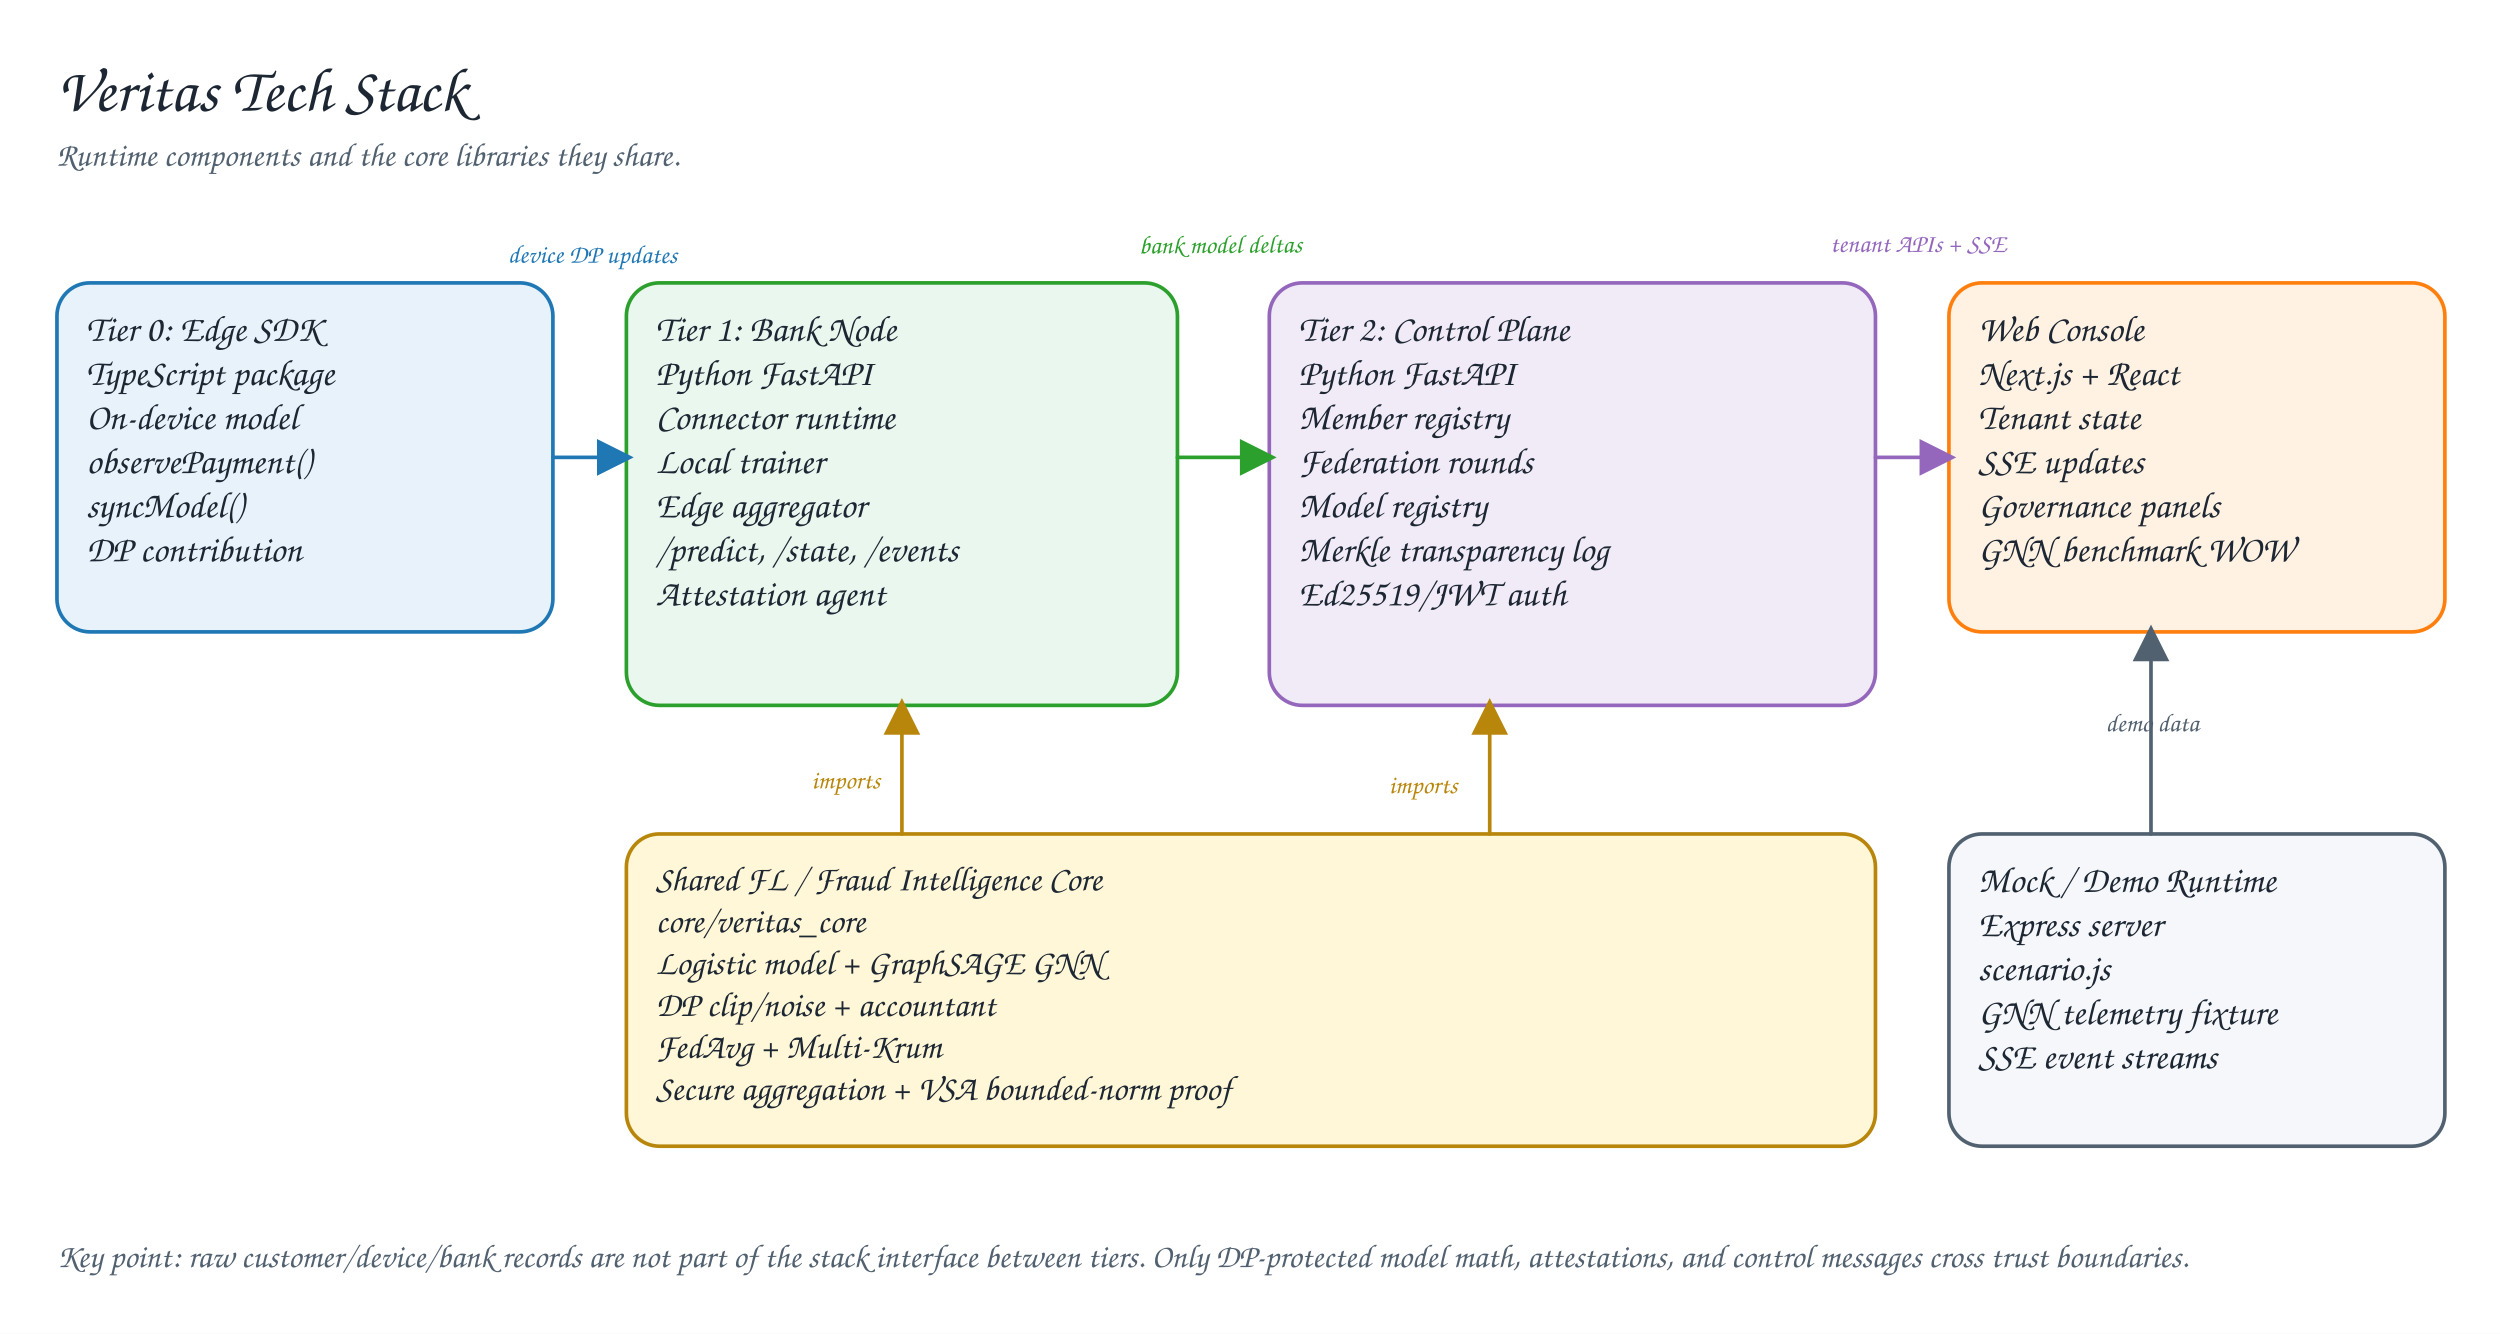
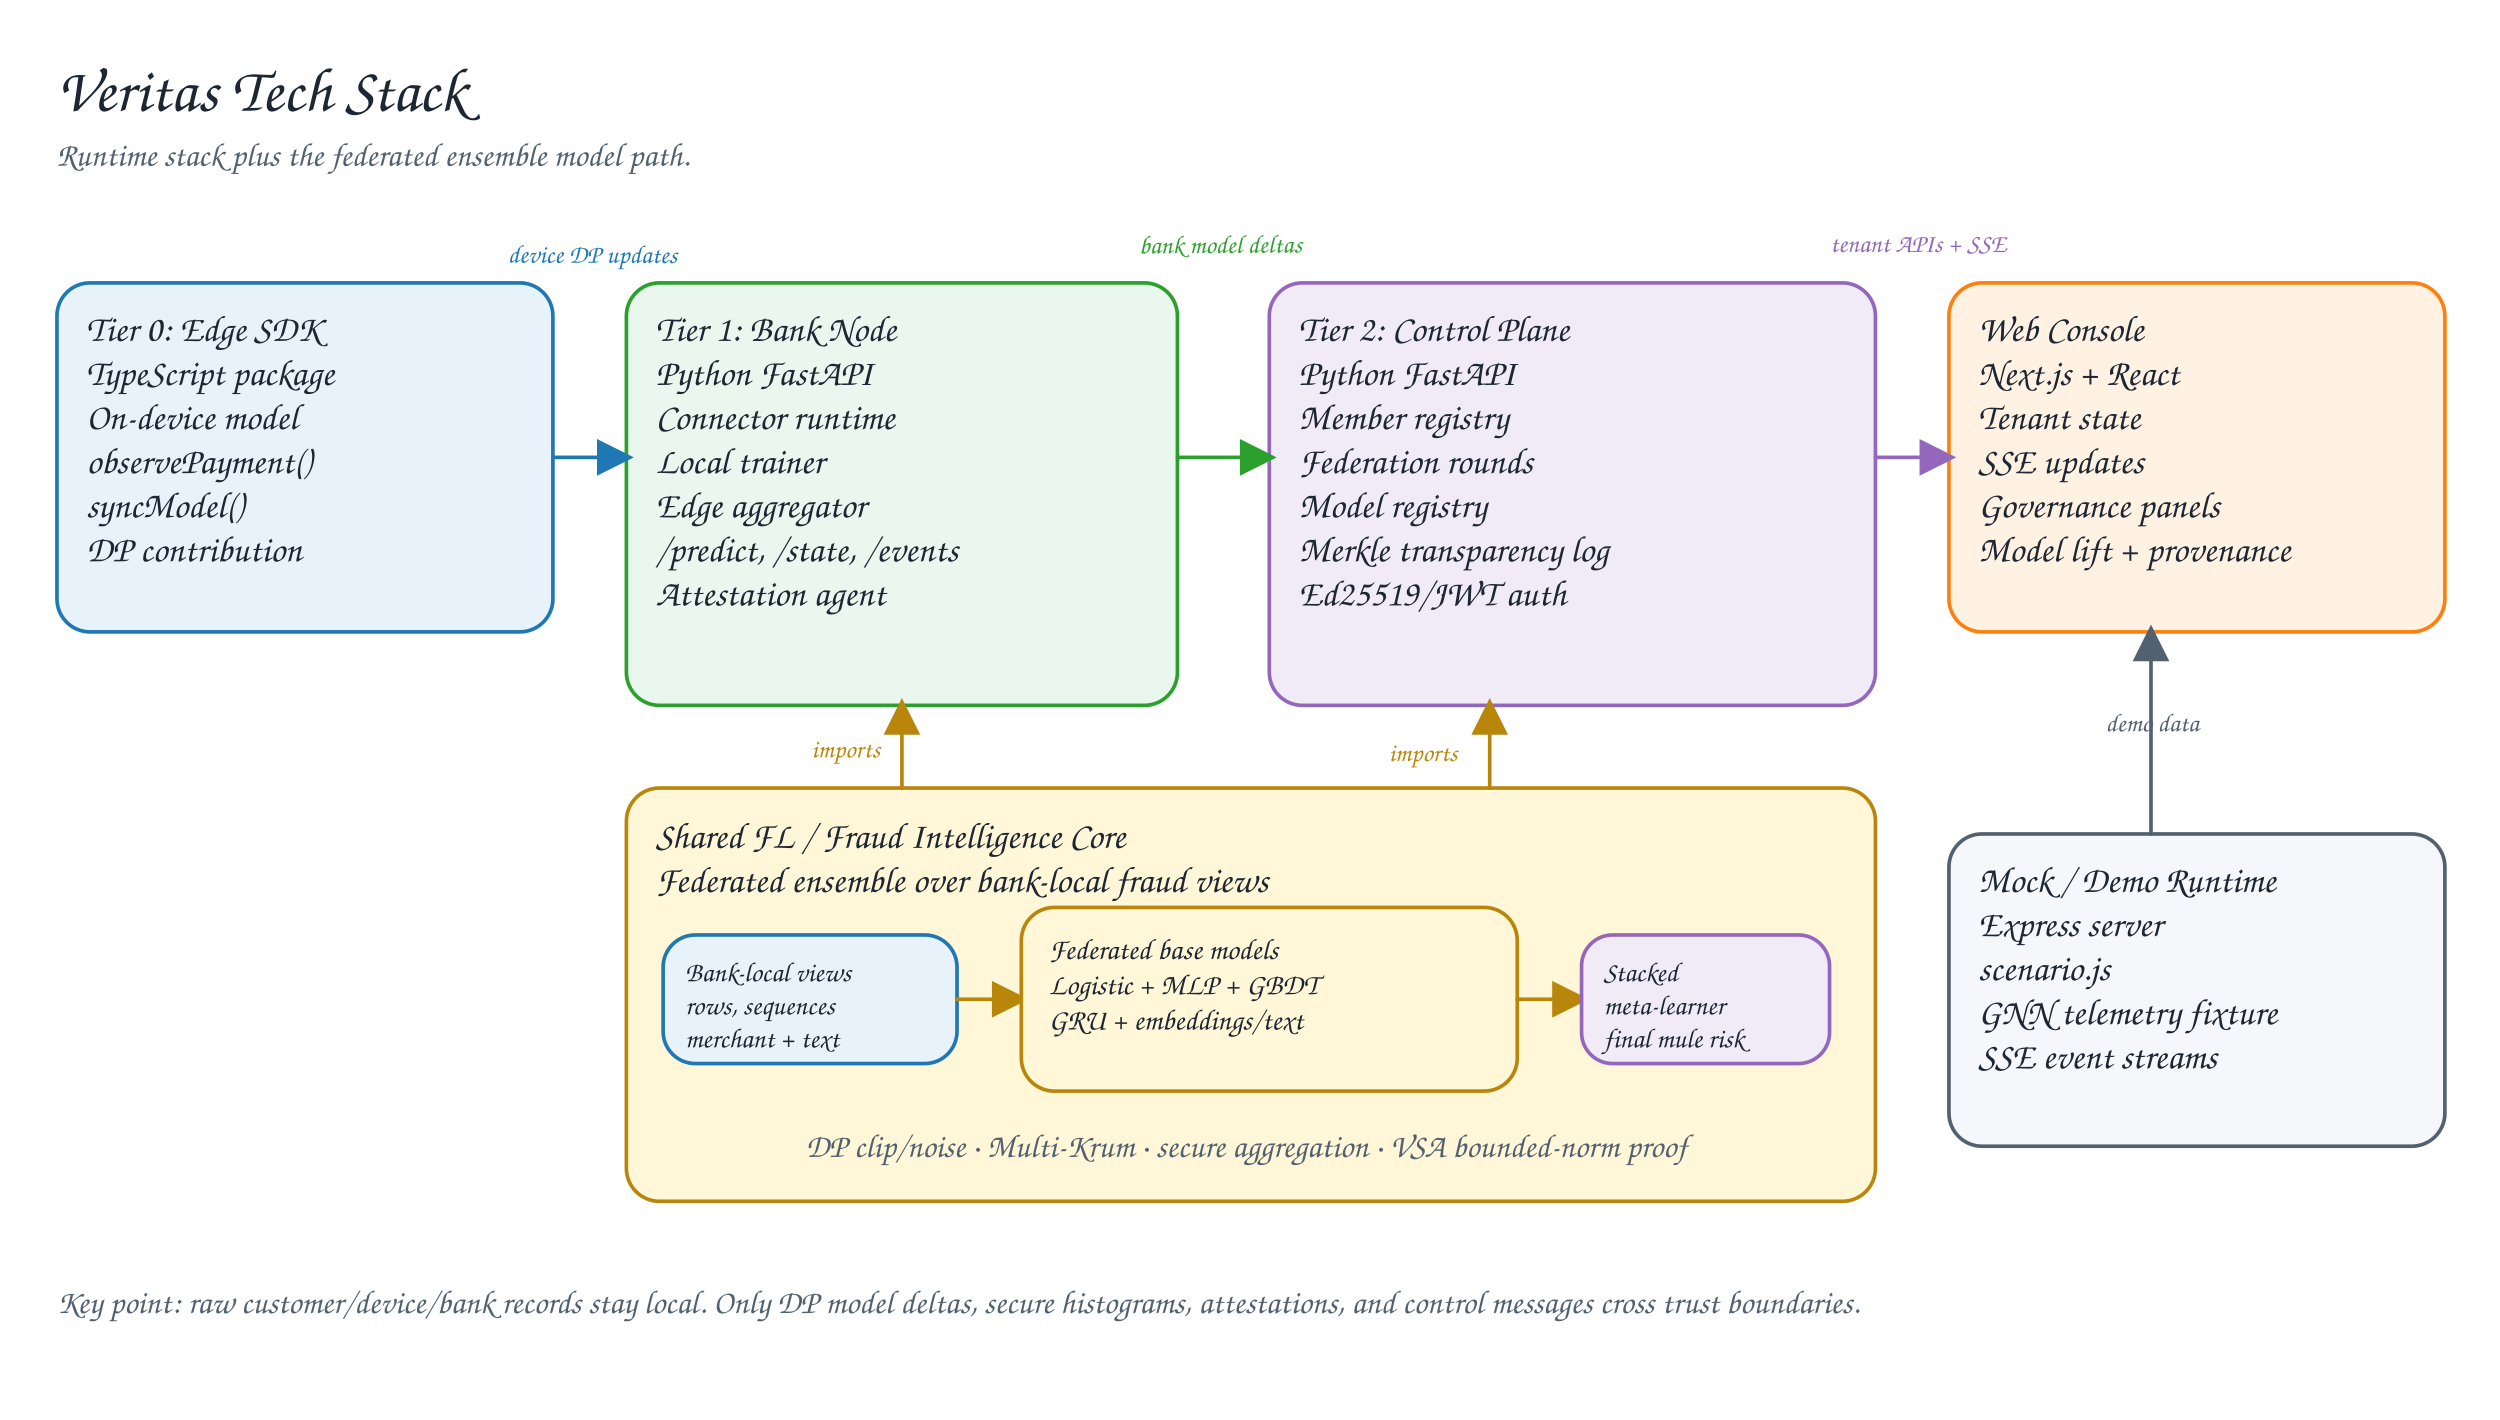
- <svg xmlns="http://www.w3.org/2000/svg" width="1361" height="726" viewBox="9 -24 1361 726" role="img" aria-labelledby="title">
+ <svg xmlns="http://www.w3.org/2000/svg" width="1361" height="773" viewBox="9 -24 1361 773" role="img" aria-labelledby="title">
  <defs>
    <marker id="arrow-1f77b4" markerWidth="10" markerHeight="10" refX="8" refY="5" orient="auto-start-reverse" markerUnits="strokeWidth">
      <path d="M 0 0 L 10 5 L 0 10 z" fill="#1f77b4" />
    </marker>
    <marker id="arrow-2ca02c" markerWidth="10" markerHeight="10" refX="8" refY="5" orient="auto-start-reverse" markerUnits="strokeWidth">
      <path d="M 0 0 L 10 5 L 0 10 z" fill="#2ca02c" />
    </marker>
    <marker id="arrow-9467bd" markerWidth="10" markerHeight="10" refX="8" refY="5" orient="auto-start-reverse" markerUnits="strokeWidth">
      <path d="M 0 0 L 10 5 L 0 10 z" fill="#9467bd" />
    </marker>
    <marker id="arrow-b8860b" markerWidth="10" markerHeight="10" refX="8" refY="5" orient="auto-start-reverse" markerUnits="strokeWidth">
      <path d="M 0 0 L 10 5 L 0 10 z" fill="#b8860b" />
    </marker>
    <marker id="arrow-526170" markerWidth="10" markerHeight="10" refX="8" refY="5" orient="auto-start-reverse" markerUnits="strokeWidth">
      <path d="M 0 0 L 10 5 L 0 10 z" fill="#526170" />
    </marker>
  </defs>
-   <rect x="9" y="-24" width="1361" height="726" fill="#ffffff" />
+   <rect x="9" y="-24" width="1361" height="773" fill="#ffffff" />
  <text x="39.887" y="36.312" fill="#1d2733" font-family="Virgil, 'Segoe Print', 'Bradley Hand', 'Comic Sans MS', cursive, sans-serif" font-size="34" text-anchor="start">
    <tspan x="39.887" dy="0">Veritas Tech Stack</tspan>
  </text>
  <text x="39.887" y="66.232" fill="#526170" font-family="Virgil, 'Segoe Print', 'Bradley Hand', 'Comic Sans MS', cursive, sans-serif" font-size="18" text-anchor="start">
-     <tspan x="39.887" dy="0">Runtime components and the core libraries they share.</tspan>
+     <tspan x="39.887" dy="0">Runtime stack plus the federated ensemble model path.</tspan>
  </text>
  <rect x="40" y="130" width="270" height="190" rx="18" fill="#e8f2fb" stroke="#1f77b4" stroke-width="2" />
  <text x="56" y="161.6" fill="#1d2733" font-family="Virgil, 'Segoe Print', 'Bradley Hand', 'Comic Sans MS', cursive, sans-serif" font-size="20" text-anchor="start">
    <tspan x="56" dy="0">Tier 0: Edge SDK</tspan>
    <tspan x="56" dy="24">TypeScript package</tspan>
    <tspan x="56" dy="24">On-device model</tspan>
    <tspan x="56" dy="24">observePayment()</tspan>
    <tspan x="56" dy="24">syncModel()</tspan>
    <tspan x="56" dy="24">DP contribution</tspan>
  </text>
  <rect x="350" y="130" width="300" height="230" rx="18" fill="#e9f7ef" stroke="#2ca02c" stroke-width="2" />
  <text x="366" y="161.6" fill="#1d2733" font-family="Virgil, 'Segoe Print', 'Bradley Hand', 'Comic Sans MS', cursive, sans-serif" font-size="20" text-anchor="start">
    <tspan x="366" dy="0">Tier 1: Bank Node</tspan>
    <tspan x="366" dy="24">Python FastAPI</tspan>
    <tspan x="366" dy="24">Connector runtime</tspan>
    <tspan x="366" dy="24">Local trainer</tspan>
    <tspan x="366" dy="24">Edge aggregator</tspan>
    <tspan x="366" dy="24">/predict, /state, /events</tspan>
    <tspan x="366" dy="24">Attestation agent</tspan>
  </text>
  <rect x="700" y="130" width="330" height="230" rx="18" fill="#f1ebf7" stroke="#9467bd" stroke-width="2" />
  <text x="716" y="161.6" fill="#1d2733" font-family="Virgil, 'Segoe Print', 'Bradley Hand', 'Comic Sans MS', cursive, sans-serif" font-size="20" text-anchor="start">
    <tspan x="716" dy="0">Tier 2: Control Plane</tspan>
    <tspan x="716" dy="24">Python FastAPI</tspan>
    <tspan x="716" dy="24">Member registry</tspan>
    <tspan x="716" dy="24">Federation rounds</tspan>
    <tspan x="716" dy="24">Model registry</tspan>
    <tspan x="716" dy="24">Merkle transparency log</tspan>
    <tspan x="716" dy="24">Ed25519/JWT auth</tspan>
  </text>
  <rect x="1070" y="130" width="270" height="190" rx="18" fill="#fff2e3" stroke="#ff7f0e" stroke-width="2" />
  <text x="1086" y="161.6" fill="#1d2733" font-family="Virgil, 'Segoe Print', 'Bradley Hand', 'Comic Sans MS', cursive, sans-serif" font-size="20" text-anchor="start">
    <tspan x="1086" dy="0">Web Console</tspan>
    <tspan x="1086" dy="24">Next.js + React</tspan>
    <tspan x="1086" dy="24">Tenant state</tspan>
    <tspan x="1086" dy="24">SSE updates</tspan>
    <tspan x="1086" dy="24">Governance panels</tspan>
-     <tspan x="1086" dy="24">GNN benchmark WOW</tspan>
+     <tspan x="1086" dy="24">Model lift + provenance</tspan>
  </text>
-   <rect x="350" y="430" width="680" height="170" rx="18" fill="#fff7d7" stroke="#b8860b" stroke-width="2" />
-   <text x="366" y="460.72" fill="#1d2733" font-family="Virgil, 'Segoe Print', 'Bradley Hand', 'Comic Sans MS', cursive, sans-serif" font-size="19" text-anchor="start">
+   <rect x="350" y="405" width="680" height="225" rx="18" fill="#fff7d7" stroke="#b8860b" stroke-width="2" />
+   <text x="366" y="437.6" fill="#1d2733" font-family="Virgil, 'Segoe Print', 'Bradley Hand', 'Comic Sans MS', cursive, sans-serif" font-size="20" text-anchor="start">
    <tspan x="366" dy="0">Shared FL / Fraud Intelligence Core</tspan>
-     <tspan x="366" dy="22.8">core/veritas_core</tspan>
-     <tspan x="366" dy="22.8">Logistic model + GraphSAGE GNN</tspan>
-     <tspan x="366" dy="22.8">DP clip/noise + accountant</tspan>
-     <tspan x="366" dy="22.8">FedAvg + Multi-Krum</tspan>
-     <tspan x="366" dy="22.8">Secure aggregation + VSA bounded-norm proof</tspan>
+     <tspan x="366" dy="24">Federated ensemble over bank-local fraud views</tspan>
  </text>
  <rect x="1070" y="430" width="270" height="170" rx="18" fill="#f5f7fa" stroke="#526170" stroke-width="2" />
  <text x="1086" y="461.6" fill="#1d2733" font-family="Virgil, 'Segoe Print', 'Bradley Hand', 'Comic Sans MS', cursive, sans-serif" font-size="20" text-anchor="start">
    <tspan x="1086" dy="0">Mock / Demo Runtime</tspan>
    <tspan x="1086" dy="24">Express server</tspan>
    <tspan x="1086" dy="24">scenario.js</tspan>
    <tspan x="1086" dy="24">GNN telemetry fixture</tspan>
    <tspan x="1086" dy="24">SSE event streams</tspan>
  </text>
  <polyline points="310,225 350,225" fill="none" stroke="#1f77b4" stroke-width="2" stroke-linecap="round" stroke-linejoin="round" marker-end="url(#arrow-1f77b4)" />
  <text x="331.595" y="119.07" fill="#1f77b4" font-family="Virgil, 'Segoe Print', 'Bradley Hand', 'Comic Sans MS', cursive, sans-serif" font-size="14" text-anchor="middle" transform="rotate(0.157 331.595 115.15)">
    <tspan x="331.595" dy="0">device DP updates</tspan>
  </text>
  <polyline points="650,225 700,225" fill="none" stroke="#2ca02c" stroke-width="2" stroke-linecap="round" stroke-linejoin="round" marker-end="url(#arrow-2ca02c)" />
  <text x="673.474" y="113.712" fill="#2ca02c" font-family="Virgil, 'Segoe Print', 'Bradley Hand', 'Comic Sans MS', cursive, sans-serif" font-size="14" text-anchor="middle" transform="rotate(359.608 673.474 109.792)">
    <tspan x="673.474" dy="0">bank model deltas</tspan>
  </text>
  <polyline points="1030,225 1070,225" fill="none" stroke="#9467bd" stroke-width="2" stroke-linecap="round" stroke-linejoin="round" marker-end="url(#arrow-9467bd)" />
  <text x="1053.255" y="113.168" fill="#9467bd" font-family="Virgil, 'Segoe Print', 'Bradley Hand', 'Comic Sans MS', cursive, sans-serif" font-size="14" text-anchor="middle">
    <tspan x="1053.255" dy="0">tenant APIs + SSE</tspan>
  </text>
-   <polyline points="500,430 500,360" fill="none" stroke="#b8860b" stroke-width="2" stroke-linecap="round" stroke-linejoin="round" marker-end="url(#arrow-b8860b)" />
-   <text x="469.48" y="405.223" fill="#b8860b" font-family="Virgil, 'Segoe Print', 'Bradley Hand', 'Comic Sans MS', cursive, sans-serif" font-size="14" text-anchor="middle">
+   <polyline points="500,405 500,360" fill="none" stroke="#b8860b" stroke-width="2" stroke-linecap="round" stroke-linejoin="round" marker-end="url(#arrow-b8860b)" />
+   <text x="469.48" y="388.32" fill="#b8860b" font-family="Virgil, 'Segoe Print', 'Bradley Hand', 'Comic Sans MS', cursive, sans-serif" font-size="14" text-anchor="middle">
    <tspan x="469.48" dy="0">imports</tspan>
  </text>
-   <polyline points="820,430 820,360" fill="none" stroke="#b8860b" stroke-width="2" stroke-linecap="round" stroke-linejoin="round" marker-end="url(#arrow-b8860b)" />
-   <text x="783.773" y="407.821" fill="#b8860b" font-family="Virgil, 'Segoe Print', 'Bradley Hand', 'Comic Sans MS', cursive, sans-serif" font-size="14" text-anchor="middle">
+   <polyline points="820,405 820,360" fill="none" stroke="#b8860b" stroke-width="2" stroke-linecap="round" stroke-linejoin="round" marker-end="url(#arrow-b8860b)" />
+   <text x="783.773" y="390.32" fill="#b8860b" font-family="Virgil, 'Segoe Print', 'Bradley Hand', 'Comic Sans MS', cursive, sans-serif" font-size="14" text-anchor="middle">
    <tspan x="783.773" dy="0">imports</tspan>
  </text>
  <polyline points="1180,430 1180,320" fill="none" stroke="#526170" stroke-width="2" stroke-linecap="round" stroke-linejoin="round" marker-end="url(#arrow-526170)" />
  <text x="1180.665" y="374.115" fill="#526170" font-family="Virgil, 'Segoe Print', 'Bradley Hand', 'Comic Sans MS', cursive, sans-serif" font-size="14" text-anchor="middle">
    <tspan x="1180.665" dy="0">demo data</tspan>
  </text>
-   <text x="40" y="665.84" fill="#526170" font-family="Virgil, 'Segoe Print', 'Bradley Hand', 'Comic Sans MS', cursive, sans-serif" font-size="18" text-anchor="start">
-     <tspan x="40" dy="0">Key point: raw customer/device/bank records are not part of the stack interface between tiers. Only DP-protected model math, attestations, and control messages cross trust boundaries.</tspan>
+   <text x="40" y="690.84" fill="#526170" font-family="Virgil, 'Segoe Print', 'Bradley Hand', 'Comic Sans MS', cursive, sans-serif" font-size="18" text-anchor="start">
+     <tspan x="40" dy="0">Key point: raw customer/device/bank records stay local. Only DP model deltas, secure histograms, attestations, and control messages cross trust boundaries.</tspan>
+   </text>
+   <rect x="370" y="485" width="160" height="70" rx="17.5" fill="#e8f2fb" stroke="#1f77b4" stroke-width="2" />
+   <text x="382" y="510.2" fill="#1d2733" font-family="Virgil, 'Segoe Print', 'Bradley Hand', 'Comic Sans MS', cursive, sans-serif" font-size="15" text-anchor="start">
+     <tspan x="382" dy="0">Bank-local views</tspan>
+     <tspan x="382" dy="18">rows, sequences</tspan>
+     <tspan x="382" dy="18">merchant + text</tspan>
+   </text>
+   <polyline points="530,520 565,520" fill="none" stroke="#b8860b" stroke-width="2" stroke-linecap="round" stroke-linejoin="round" marker-end="url(#arrow-b8860b)" />
+   <rect x="565" y="470" width="270" height="100" rx="18" fill="#fff7d7" stroke="#b8860b" stroke-width="2" />
+   <text x="580" y="498.08" fill="#1d2733" font-family="Virgil, 'Segoe Print', 'Bradley Hand', 'Comic Sans MS', cursive, sans-serif" font-size="16" text-anchor="start">
+     <tspan x="580" dy="0">Federated base models</tspan>
+     <tspan x="580" dy="19.2">Logistic + MLP + GBDT</tspan>
+     <tspan x="580" dy="19.2">GRU + embeddings/text</tspan>
+   </text>
+   <polyline points="835,520 870,520" fill="none" stroke="#b8860b" stroke-width="2" stroke-linecap="round" stroke-linejoin="round" marker-end="url(#arrow-b8860b)" />
+   <rect x="870" y="485" width="135" height="70" rx="16.875" fill="#f1ebf7" stroke="#9467bd" stroke-width="2" />
+   <text x="882" y="510.2" fill="#1d2733" font-family="Virgil, 'Segoe Print', 'Bradley Hand', 'Comic Sans MS', cursive, sans-serif" font-size="15" text-anchor="start">
+     <tspan x="882" dy="0">Stacked</tspan>
+     <tspan x="882" dy="18">meta-learner</tspan>
+     <tspan x="882" dy="18">final mule risk</tspan>
+   </text>
+   <text x="687.5" y="605.84" fill="#526170" font-family="Virgil, 'Segoe Print', 'Bradley Hand', 'Comic Sans MS', cursive, sans-serif" font-size="18" text-anchor="middle">
+     <tspan x="687.5" dy="0">DP clip/noise · Multi-Krum · secure aggregation · VSA bounded-norm proof</tspan>
  </text>
</svg>
